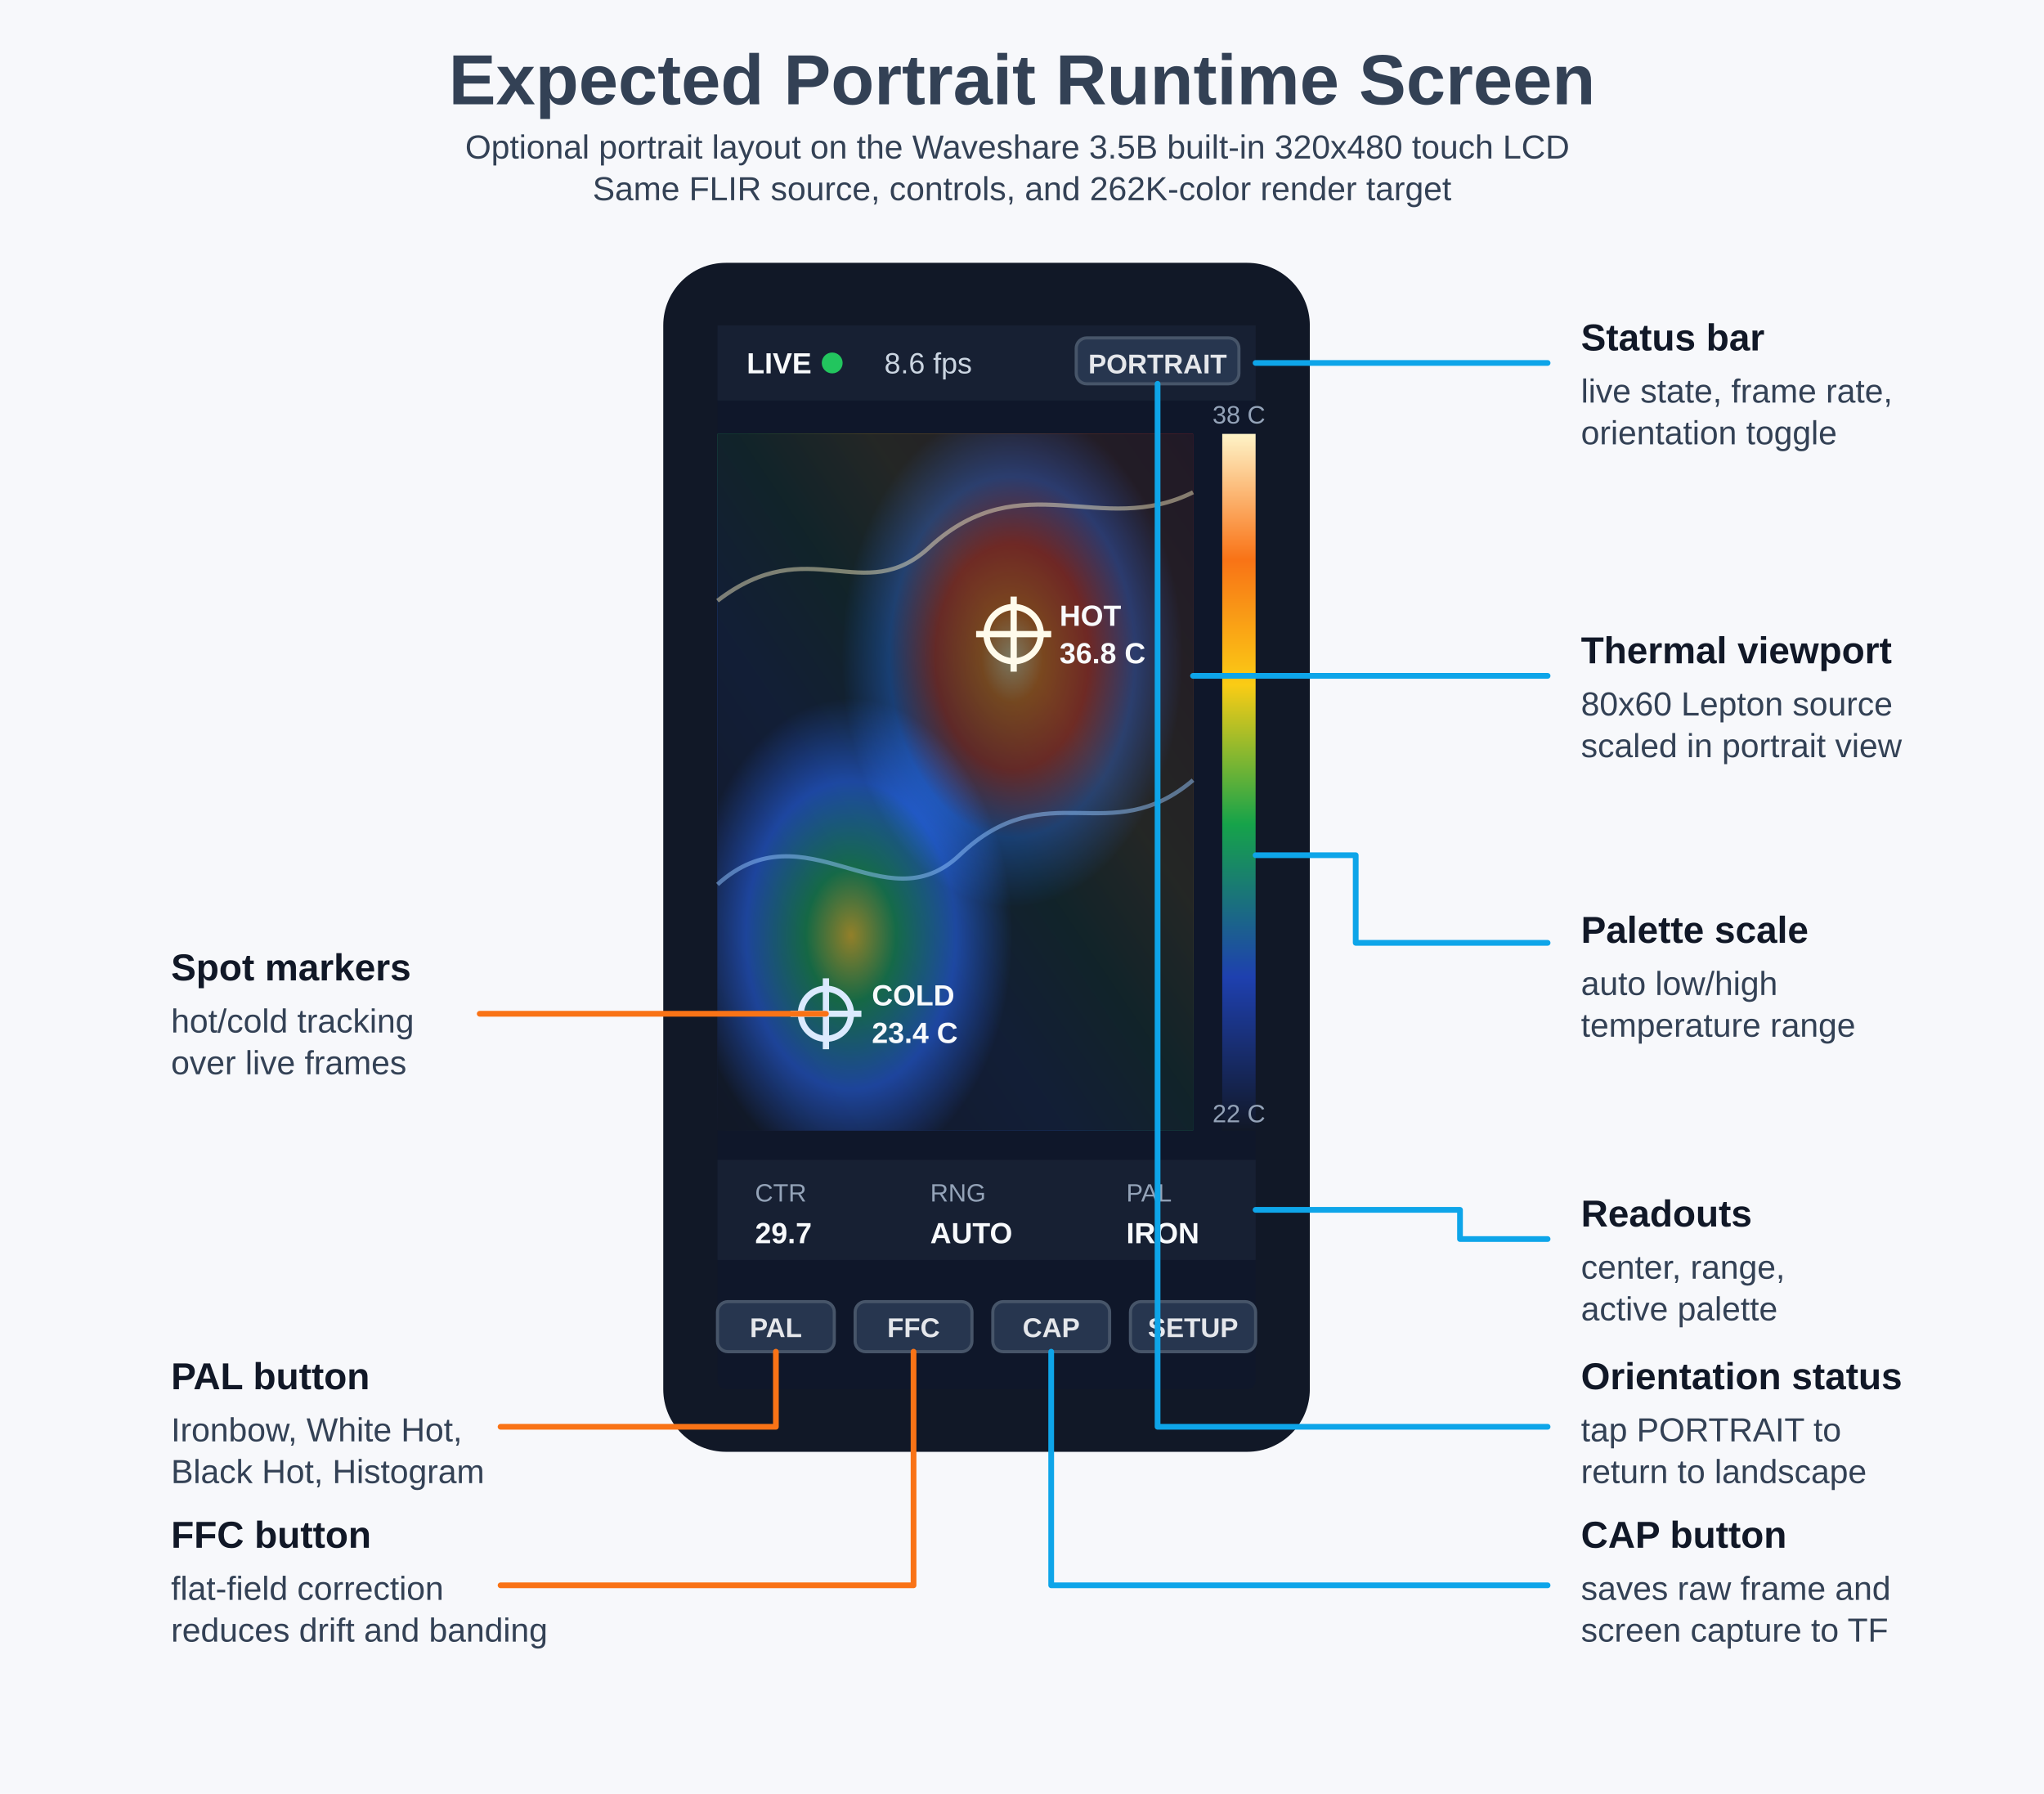
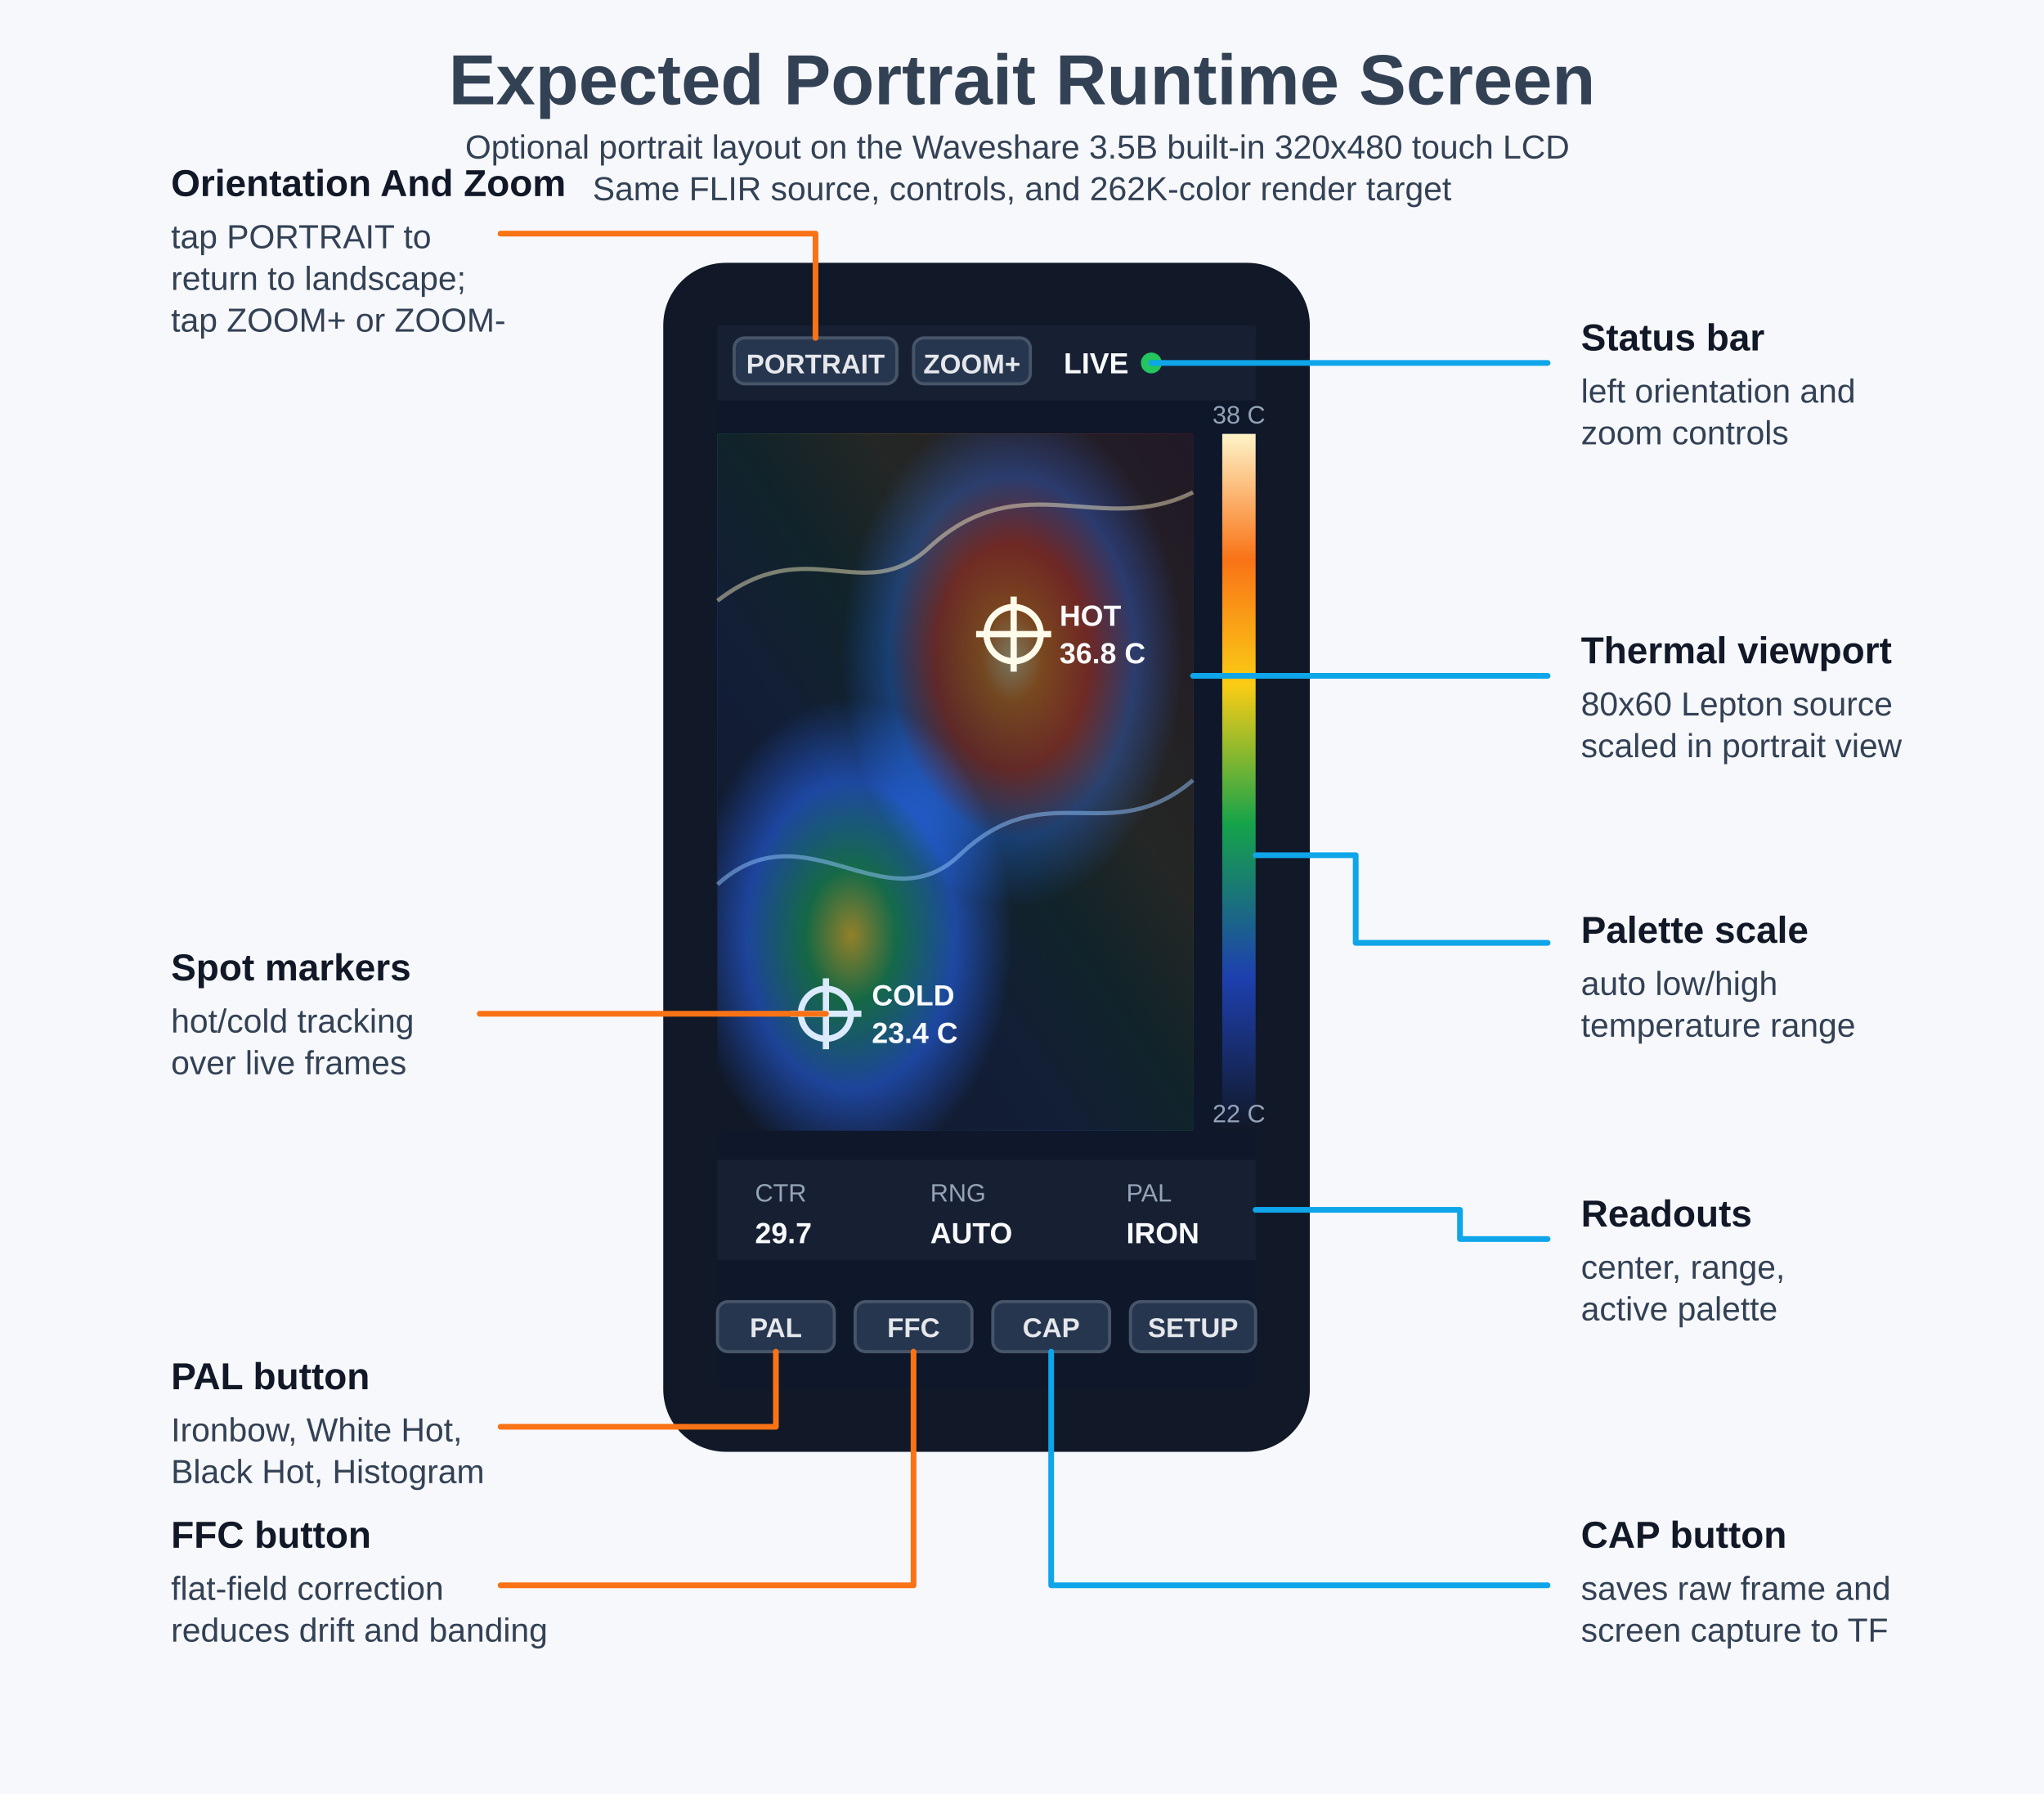
<svg xmlns="http://www.w3.org/2000/svg" width="980" height="860" viewBox="0 0 980 860" role="img" aria-labelledby="title desc">
  <defs>
    <style>
      .page { fill: #f7f8fb; }
      .device { fill: #111827; }
      .screen { fill: #0f172a; }
      .panel { fill: #172033; }
      .small { font: 14px Arial, sans-serif; fill: #cbd5e1; }
      .tiny { font: 12px Arial, sans-serif; fill: #94a3b8; }
      .title { font: 700 34px Arial, sans-serif; fill: #334155; }
      .label { font: 700 14px Arial, sans-serif; fill: #f8fafc; }
      .button { fill: #27364f; stroke: #475569; stroke-width: 1.5; }
      .buttonText { font: 700 13px Arial, sans-serif; fill: #e5e7eb; }
      .line { fill: none; stroke: #0ea5e9; stroke-width: 2.75; stroke-linecap: round; stroke-linejoin: round; }
      .line-left { fill: none; stroke: #f97316; stroke-width: 2.75; stroke-linecap: round; stroke-linejoin: round; }
      .callout { font: 16px Arial, sans-serif; fill: #334155; }
      .calloutTitle { font: 700 18px Arial, sans-serif; fill: #111827; }
      .hot { stroke: #fffbeb; stroke-width: 3; fill: none; }
      .cold { stroke: #dbeafe; stroke-width: 3; fill: none; }
    </style>
    <linearGradient id="thermal" x1="0" y1="1" x2="1" y2="0">
      <stop offset="0" stop-color="#111827" />
      <stop offset="0.18" stop-color="#1e3a8a" />
      <stop offset="0.36" stop-color="#2563eb" />
      <stop offset="0.52" stop-color="#16a34a" />
      <stop offset="0.66" stop-color="#facc15" />
      <stop offset="0.82" stop-color="#f97316" />
      <stop offset="1" stop-color="#dc2626" />
    </linearGradient>
    <linearGradient id="palette" x1="0" y1="1" x2="0" y2="0">
      <stop offset="0" stop-color="#111827" />
      <stop offset="0.22" stop-color="#1e40af" />
      <stop offset="0.44" stop-color="#16a34a" />
      <stop offset="0.64" stop-color="#facc15" />
      <stop offset="0.82" stop-color="#f97316" />
      <stop offset="1" stop-color="#fef3c7" />
    </linearGradient>
    <radialGradient id="hotBlob" cx="0.62" cy="0.32" r="0.36">
      <stop offset="0" stop-color="#fef3c7" />
      <stop offset="0.18" stop-color="#f97316" />
      <stop offset="0.45" stop-color="#dc2626" />
      <stop offset="0.72" stop-color="#2563eb" />
      <stop offset="1" stop-color="#111827" />
    </radialGradient>
    <radialGradient id="warmBlob" cx="0.28" cy="0.72" r="0.34">
      <stop offset="0" stop-color="#facc15" />
      <stop offset="0.28" stop-color="#16a34a" />
      <stop offset="0.65" stop-color="#2563eb" />
      <stop offset="1" stop-color="#111827" />
    </radialGradient>
  </defs>
  <rect class="page" width="980" height="860" />
  <text class="title" x="490" y="50" text-anchor="middle">Expected Portrait Runtime Screen</text>
  <text class="callout" x="490" y="76" text-anchor="middle">
    <tspan x="490" dy="0">Optional portrait layout on the Waveshare 3.5B built-in 320x480 touch LCD</tspan>
    <tspan x="490" dy="20">Same FLIR source, controls, and 262K-color render target</tspan>
  </text>
  <rect class="device" x="318" y="126" width="310" height="570" rx="30" />
  <rect class="screen" x="344" y="156" width="258" height="510" rx="4" />
  <rect class="panel" x="344" y="156" width="258" height="36" />
-   <text class="label" x="358" y="179">LIVE</text>
-   <circle cx="399" cy="174" r="5" fill="#22c55e" />
-   <text class="small" x="424" y="179">8.6 fps</text>
-   <rect class="button" x="516" y="162" width="78" height="22" rx="5" />
-   <text class="buttonText" x="555" y="179" text-anchor="middle">PORTRAIT</text>
+   <rect class="button" x="352" y="162" width="78" height="22" rx="5" />
+   <text class="buttonText" x="391" y="179" text-anchor="middle">PORTRAIT</text>
+   <rect class="button" x="438" y="162" width="56" height="22" rx="5" />
+   <text class="buttonText" x="466" y="179" text-anchor="middle">ZOOM+</text>
+   <text class="label" x="510" y="179">LIVE</text>
+   <circle cx="552" cy="174" r="5" fill="#22c55e" />
  <rect x="344" y="208" width="228" height="334" fill="url(#thermal)" />
  <rect x="344" y="208" width="228" height="334" fill="url(#hotBlob)" opacity="0.82" />
  <rect x="344" y="208" width="228" height="334" fill="url(#warmBlob)" opacity="0.55" />
  <path d="M344 288 C388 254 414 292 446 262 C490 222 528 258 572 236" fill="none" stroke="#fef3c7" stroke-width="2" opacity="0.45" />
  <path d="M344 424 C386 386 424 444 460 410 C502 370 532 408 572 374" fill="none" stroke="#93c5fd" stroke-width="2" opacity="0.5" />
  <circle class="hot" cx="486" cy="304" r="13" />
  <line class="hot" x1="486" y1="286" x2="486" y2="322" />
  <line class="hot" x1="468" y1="304" x2="504" y2="304" />
  <text class="label" x="508" y="300">
    <tspan x="508" dy="0">HOT</tspan>
    <tspan x="508" dy="18">36.8 C</tspan>
  </text>
  <circle class="cold" cx="396" cy="486" r="12" />
  <line class="cold" x1="396" y1="469" x2="396" y2="503" />
  <line class="cold" x1="379" y1="486" x2="413" y2="486" />
  <text class="label" x="418" y="482">
    <tspan x="418" dy="0">COLD</tspan>
    <tspan x="418" dy="18">23.4 C</tspan>
  </text>
  <rect x="586" y="208" width="16" height="334" fill="url(#palette)" />
  <text class="tiny" x="594" y="203" text-anchor="middle">38 C</text>
  <text class="tiny" x="594" y="538" text-anchor="middle">22 C</text>
  <rect class="panel" x="344" y="556" width="258" height="48" />
  <text class="tiny" x="362" y="576">CTR</text>
  <text class="label" x="362" y="596">29.7</text>
  <text class="tiny" x="446" y="576">RNG</text>
  <text class="label" x="446" y="596">AUTO</text>
  <text class="tiny" x="540" y="576">PAL</text>
  <text class="label" x="540" y="596">IRON</text>
  <rect class="button" x="344" y="624" width="56" height="24" rx="5" />
  <text class="buttonText" x="372" y="641" text-anchor="middle">PAL</text>
  <rect class="button" x="410" y="624" width="56" height="24" rx="5" />
  <text class="buttonText" x="438" y="641" text-anchor="middle">FFC</text>
  <rect class="button" x="476" y="624" width="56" height="24" rx="5" />
  <text class="buttonText" x="504" y="641" text-anchor="middle">CAP</text>
  <rect class="button" x="542" y="624" width="60" height="24" rx="5" />
  <text class="buttonText" x="572" y="641" text-anchor="middle">SETUP</text>
-   <path class="line" d="M602 174 H742" />
+   <path class="line" d="M552 174 H742" />
  <text class="calloutTitle" x="758" y="168">Status bar</text>
  <text class="callout" x="758" y="193">
-     <tspan x="758" dy="0">live state, frame rate,</tspan>
-     <tspan x="758" dy="20">orientation toggle</tspan>
+     <tspan x="758" dy="0">left orientation and</tspan>
+     <tspan x="758" dy="20">zoom controls</tspan>
  </text>
  <path class="line" d="M572 324 H742" />
  <text class="calloutTitle" x="758" y="318">Thermal viewport</text>
  <text class="callout" x="758" y="343">
    <tspan x="758" dy="0">80x60 Lepton source</tspan>
    <tspan x="758" dy="20">scaled in portrait view</tspan>
  </text>
  <path class="line" d="M602 410 L650 410 L650 452 H742" />
  <text class="calloutTitle" x="758" y="452">Palette scale</text>
  <text class="callout" x="758" y="477">
    <tspan x="758" dy="0">auto low/high</tspan>
    <tspan x="758" dy="20">temperature range</tspan>
  </text>
  <path class="line" d="M602 580 L700 580 L700 594 H742" />
  <text class="calloutTitle" x="758" y="588">Readouts</text>
  <text class="callout" x="758" y="613">
    <tspan x="758" dy="0">center, range,</tspan>
    <tspan x="758" dy="20">active palette</tspan>
  </text>
  <path class="line-left" d="M396 486 H230" />
  <text class="calloutTitle" x="82" y="470">Spot markers</text>
  <text class="callout" x="82" y="495">
    <tspan x="82" dy="0">hot/cold tracking</tspan>
    <tspan x="82" dy="20">over live frames</tspan>
  </text>
  <path class="line-left" d="M372 648 V684 H240" />
  <text class="calloutTitle" x="82" y="666">PAL button</text>
  <text class="callout" x="82" y="691">
    <tspan x="82" dy="0">Ironbow, White Hot,</tspan>
    <tspan x="82" dy="20">Black Hot, Histogram</tspan>
  </text>
  <path class="line-left" d="M438 648 V760 H240" />
  <text class="calloutTitle" x="82" y="742">FFC button</text>
  <text class="callout" x="82" y="767">
    <tspan x="82" dy="0">flat-field correction</tspan>
    <tspan x="82" dy="20">reduces drift and banding</tspan>
  </text>
-   <path class="line" d="M555 184 V684 H742" />
-   <text class="calloutTitle" x="758" y="666">Orientation status</text>
-   <text class="callout" x="758" y="691">
-     <tspan x="758" dy="0">tap PORTRAIT to</tspan>
-     <tspan x="758" dy="20">return to landscape</tspan>
+   <path class="line-left" d="M391 162 V112 H240" />
+   <text class="calloutTitle" x="82" y="94">Orientation And Zoom</text>
+   <text class="callout" x="82" y="119">
+     <tspan x="82" dy="0">tap PORTRAIT to</tspan>
+     <tspan x="82" dy="20">return to landscape;</tspan>
+     <tspan x="82" dy="20">tap ZOOM+ or ZOOM-</tspan>
  </text>
  <path class="line" d="M504 648 V760 H742" />
  <text class="calloutTitle" x="758" y="742">CAP button</text>
  <text class="callout" x="758" y="767">
    <tspan x="758" dy="0">saves raw frame and</tspan>
    <tspan x="758" dy="20">screen capture to TF</tspan>
  </text>
</svg>
